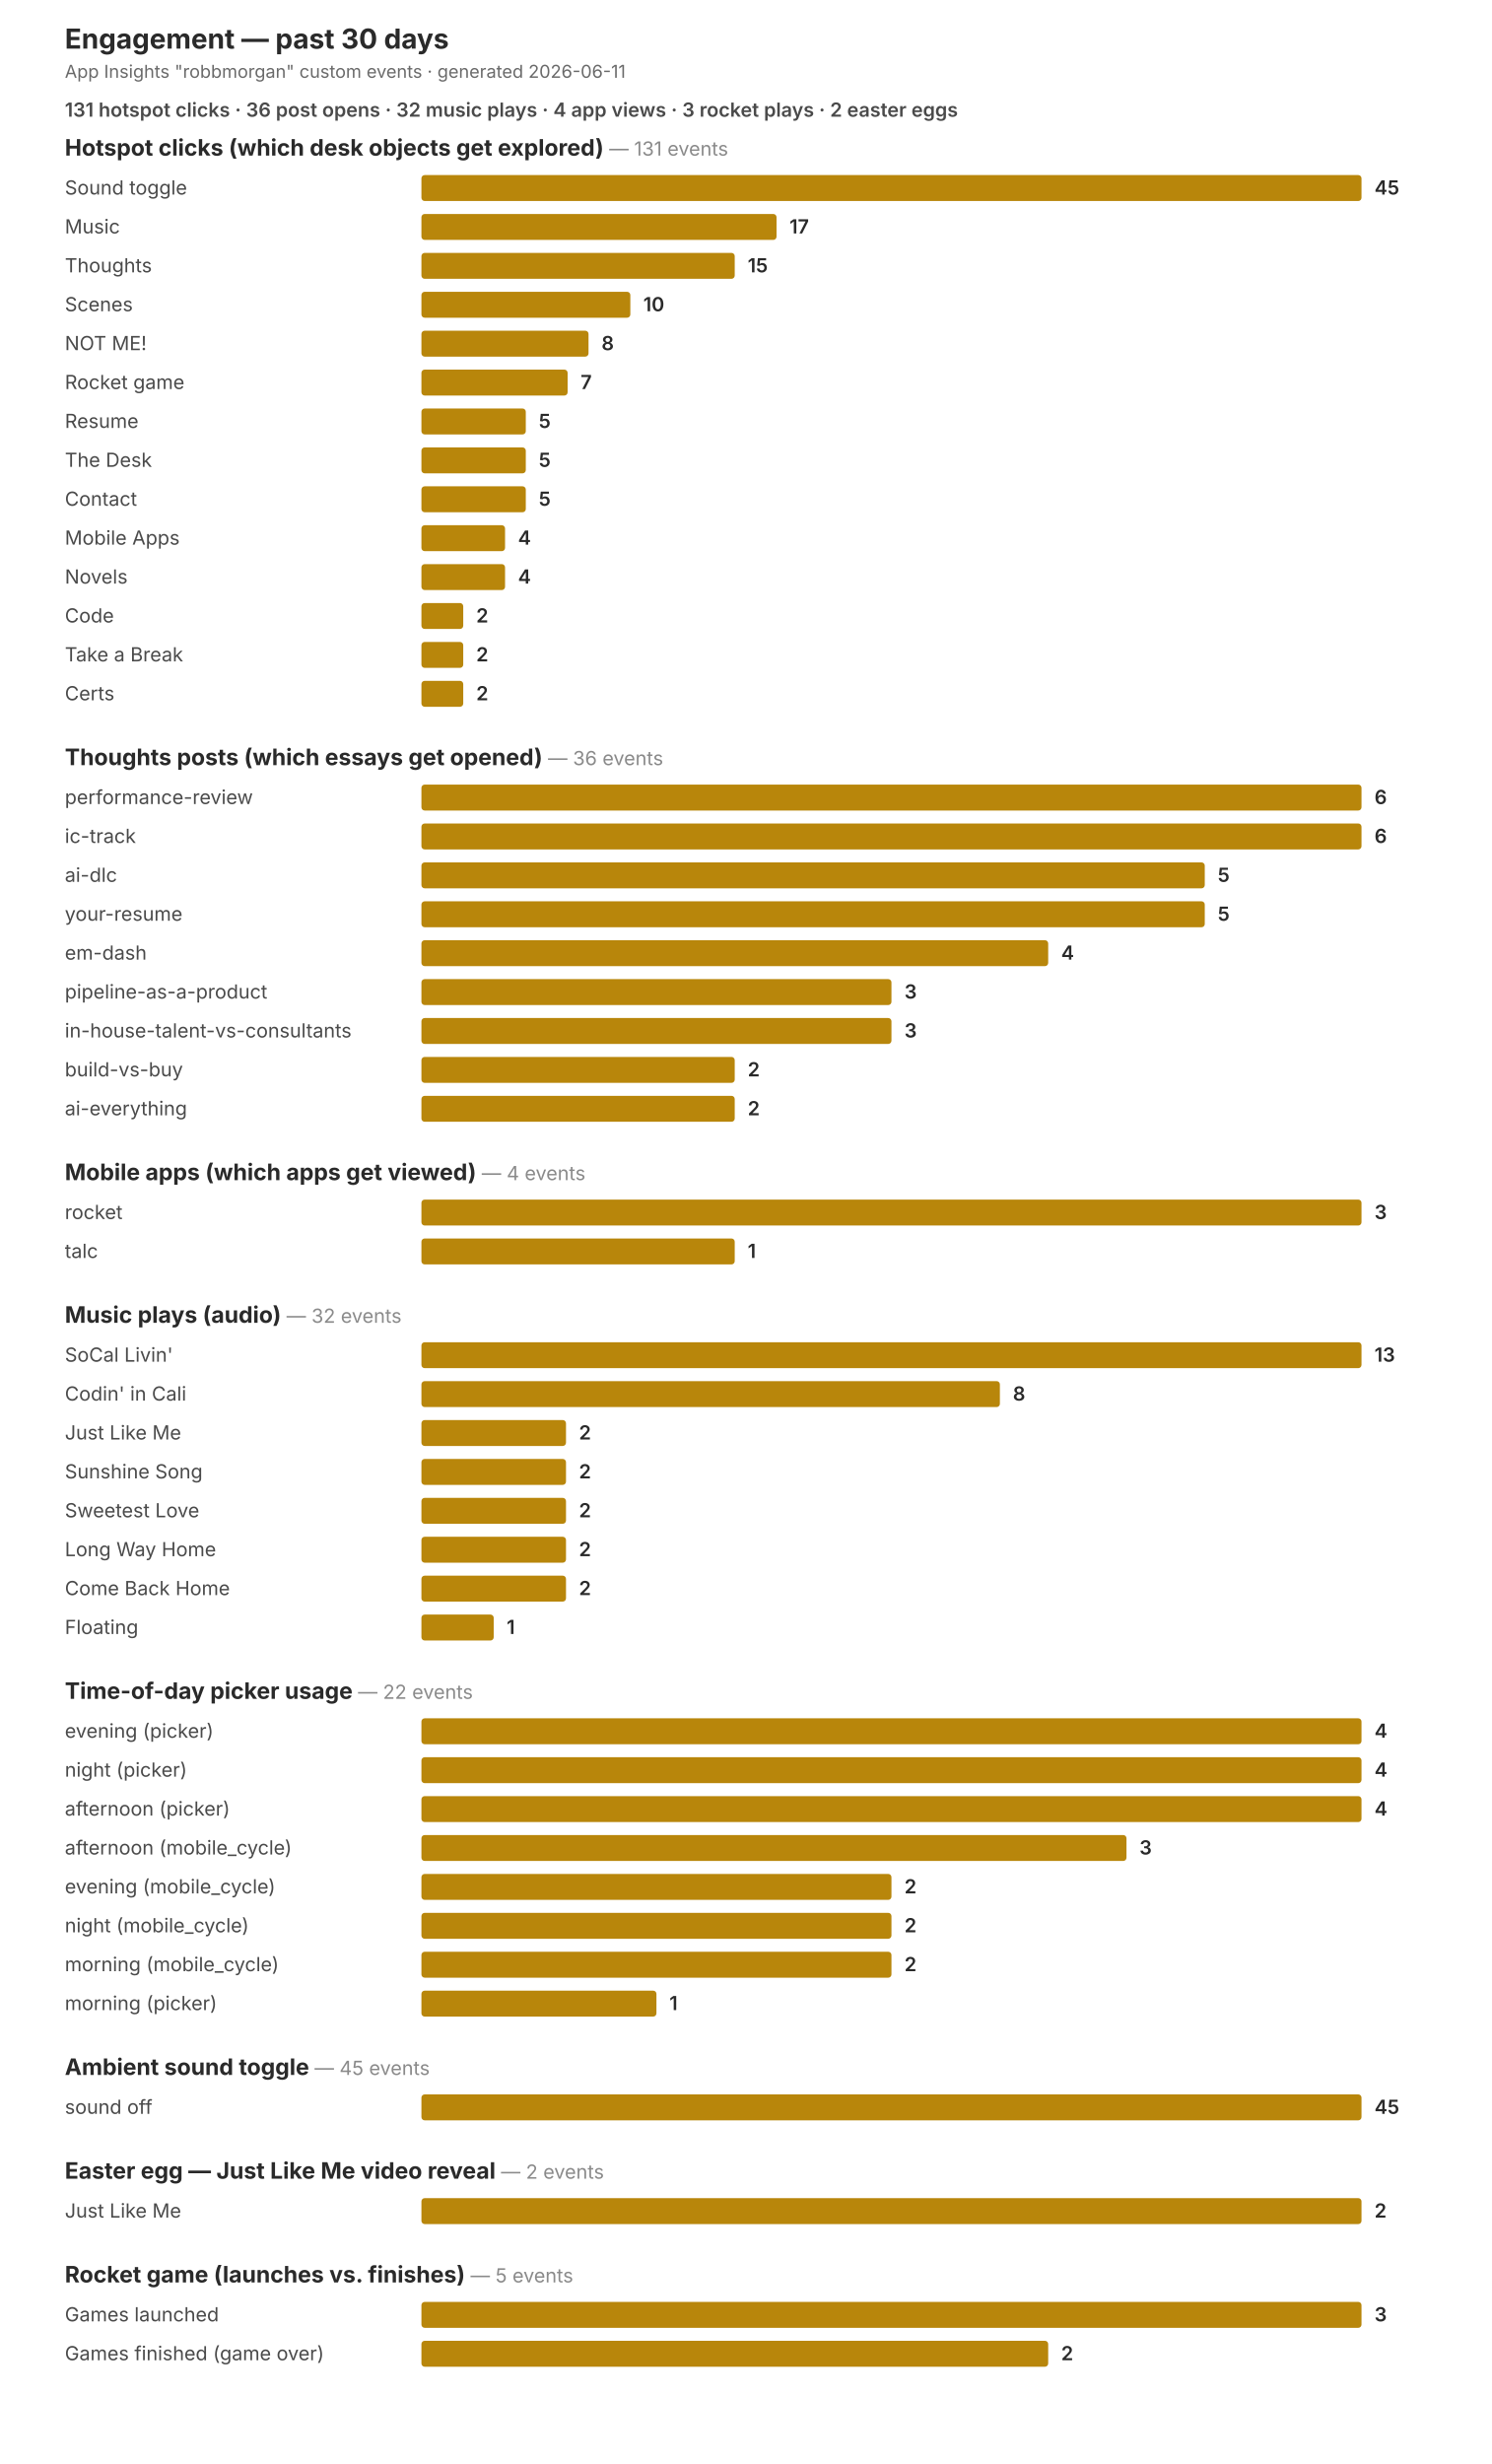
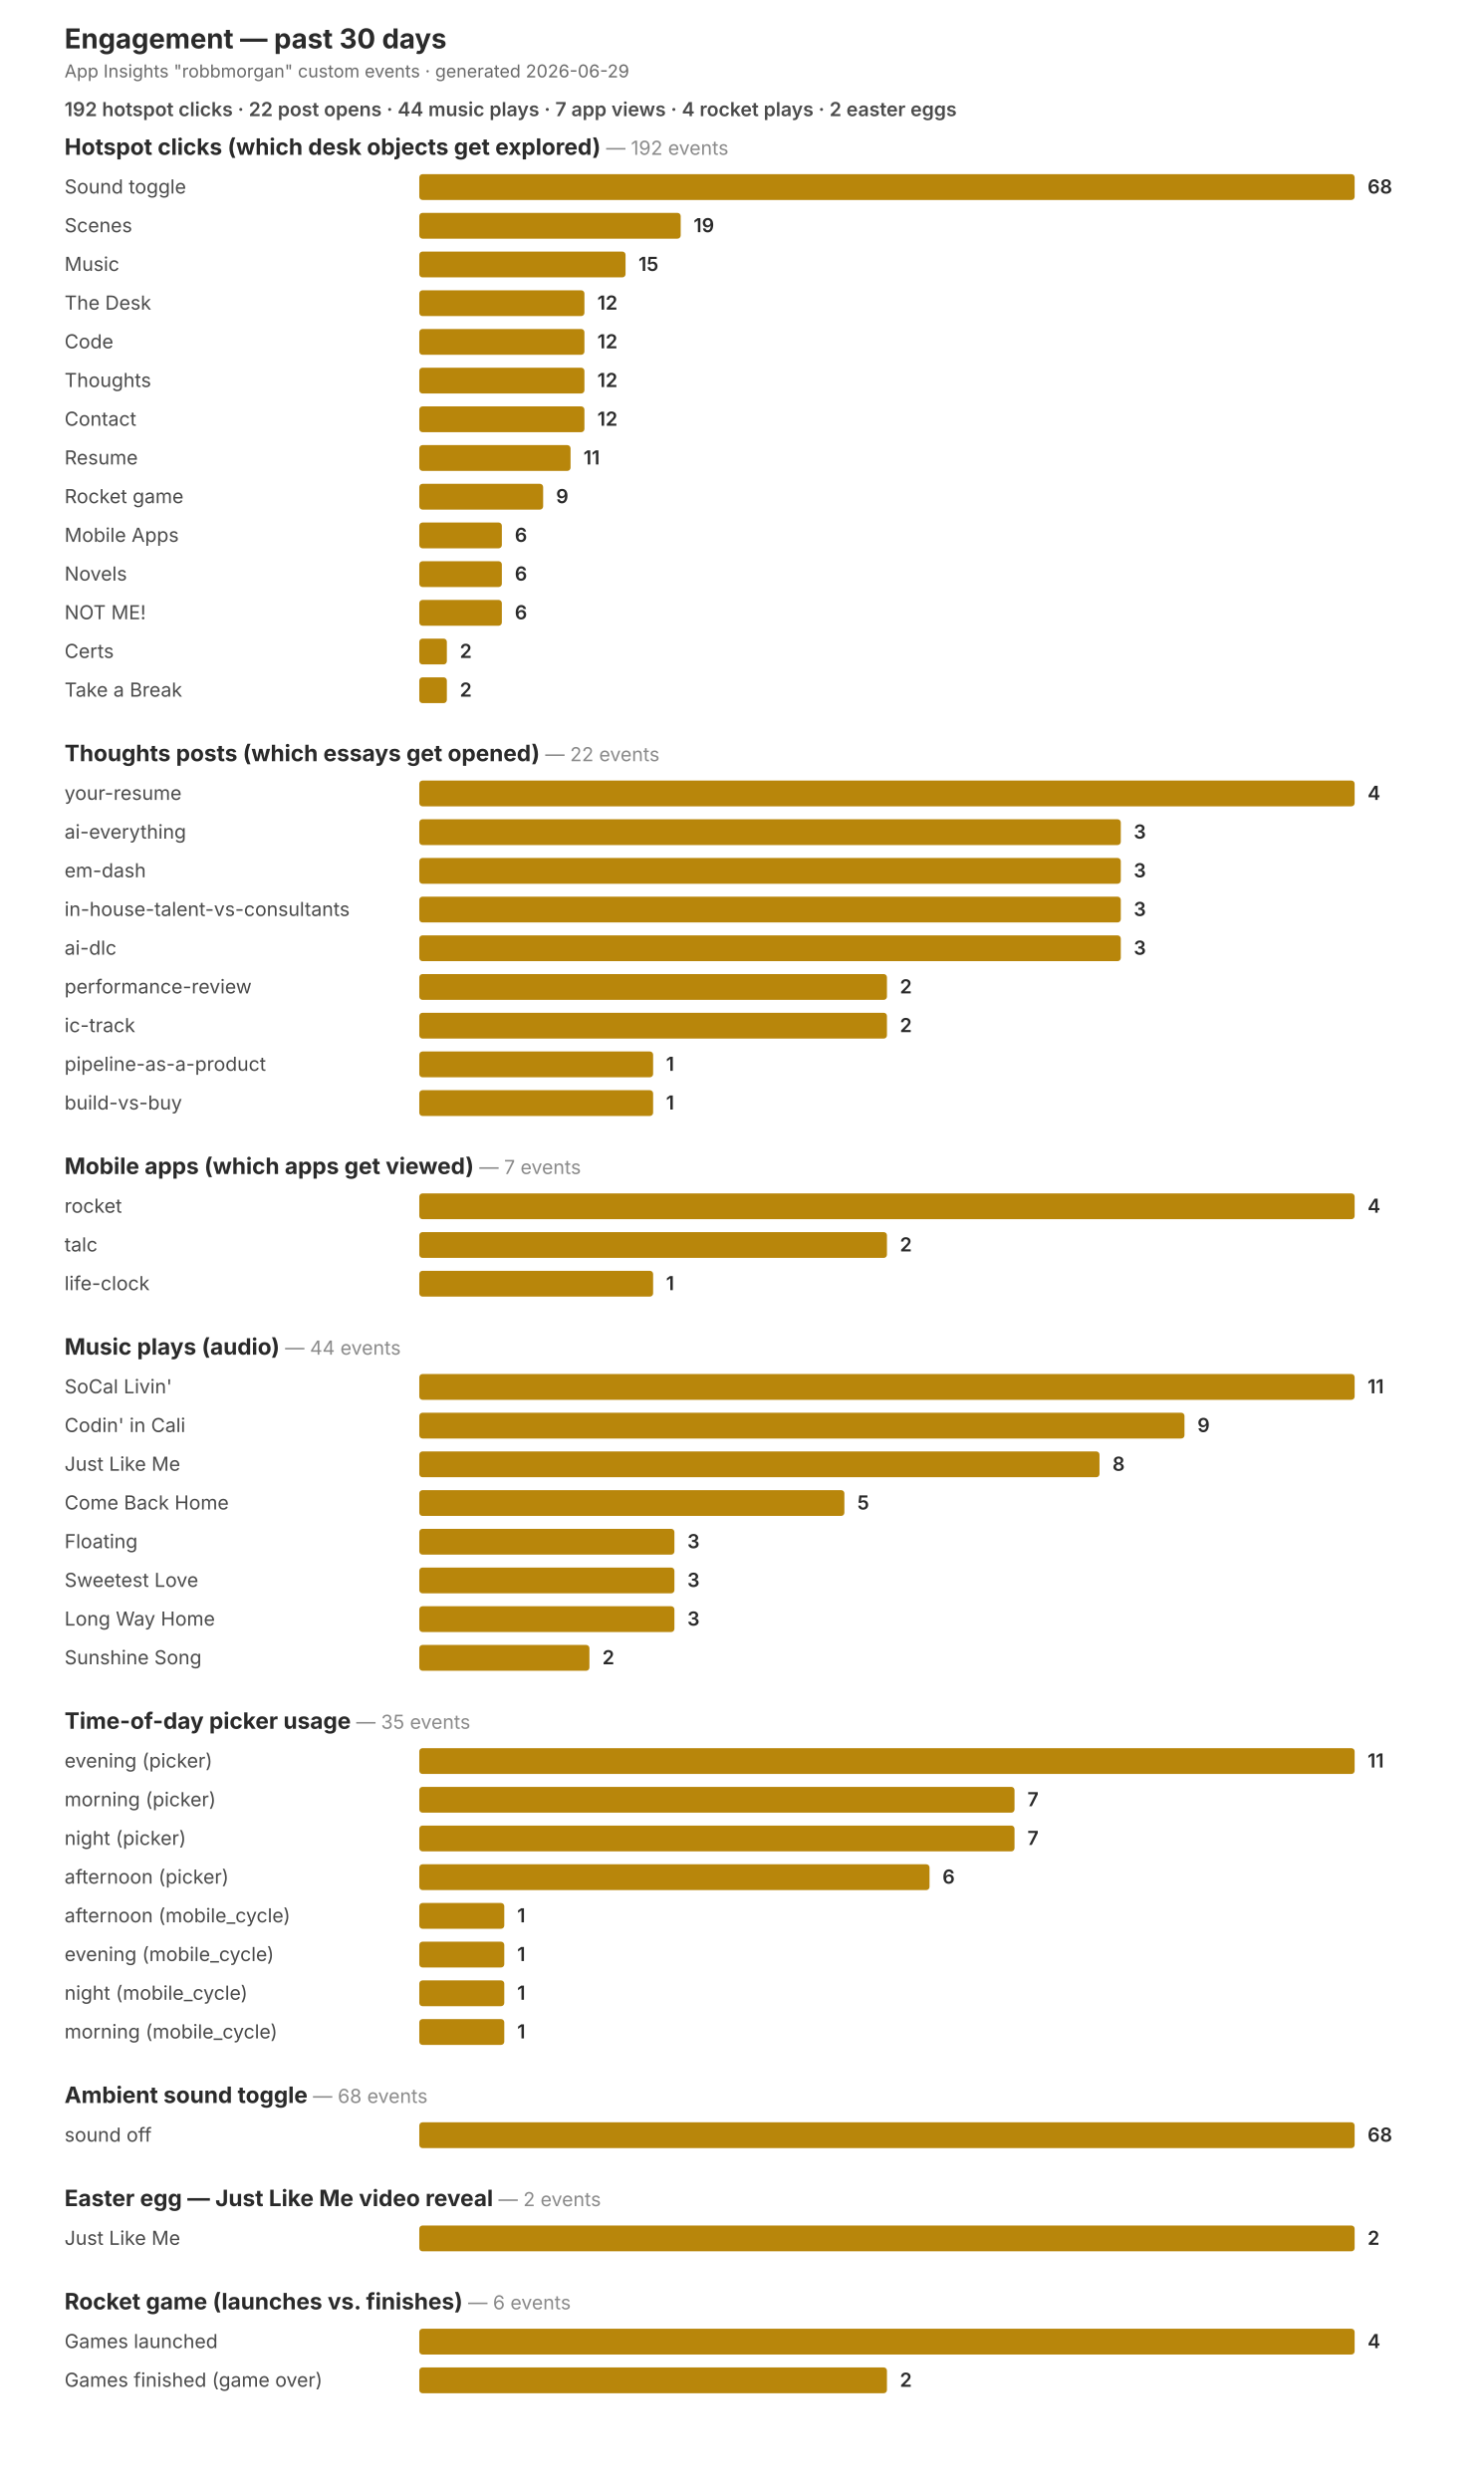
- <svg xmlns="http://www.w3.org/2000/svg" viewBox="0 0 920 1520" width="920" height="1520" font-family="-apple-system, BlinkMacSystemFont, system-ui, sans-serif">
+ <svg xmlns="http://www.w3.org/2000/svg" viewBox="0 0 920 1544" width="920" height="1544" font-family="-apple-system, BlinkMacSystemFont, system-ui, sans-serif">
  <style>
    .title       { font-size: 17px; font-weight: 700; fill: #2a2a2a; }
    .subtitle    { font-size: 11px; fill: #6a6a6a; }
    .summary     { font-size: 12px; fill: #4a4a4a; font-weight: 600; }
    .section-title { font-size: 14px; font-weight: 700; fill: #2a2a2a; }
    .section-total { font-size: 12px; font-weight: 400; fill: #8a8a8a; }
    .bar-label   { font-size: 12px; fill: #4a4a4a; }
    .bar         { fill: #b8860b; }
    .bar-value   { font-size: 12px; font-weight: 600; fill: #2a2a2a; }
    .empty       { font-size: 12px; fill: #8a8a8a; font-style: italic; }
  </style>
  <text x="40" y="30" class="title">Engagement — past 30 days</text>
-   <text x="40" y="48" class="subtitle">App Insights "robbmorgan" custom events · generated 2026-06-11</text>
-   <text x="40" y="72" class="summary">131 hotspot clicks · 36 post opens · 32 music plays · 4 app views · 3 rocket plays · 2 easter eggs</text>
-   <text x="40" y="96" class="section-title">Hotspot clicks (which desk objects get explored) <tspan class="section-total">— 131 events</tspan>
+   <text x="40" y="48" class="subtitle">App Insights "robbmorgan" custom events · generated 2026-06-29</text>
+   <text x="40" y="72" class="summary">192 hotspot clicks · 22 post opens · 44 music plays · 7 app views · 4 rocket plays · 2 easter eggs</text>
+   <text x="40" y="96" class="section-title">Hotspot clicks (which desk objects get explored) <tspan class="section-total">— 192 events</tspan>
  </text>
  <text x="40" y="120" class="bar-label">Sound toggle</text>
  <rect x="260" y="108" width="580.0" height="16" rx="2" class="bar" />
-   <text x="848.0" y="120" class="bar-value">45</text>
-   <text x="40" y="144" class="bar-label">Music</text>
-   <rect x="260" y="132" width="219.1" height="16" rx="2" class="bar" />
-   <text x="487.1" y="144" class="bar-value">17</text>
-   <text x="40" y="168" class="bar-label">Thoughts</text>
-   <rect x="260" y="156" width="193.3" height="16" rx="2" class="bar" />
-   <text x="461.3" y="168" class="bar-value">15</text>
-   <text x="40" y="192" class="bar-label">Scenes</text>
-   <rect x="260" y="180" width="128.9" height="16" rx="2" class="bar" />
-   <text x="396.9" y="192" class="bar-value">10</text>
-   <text x="40" y="216" class="bar-label">NOT ME!</text>
-   <rect x="260" y="204" width="103.1" height="16" rx="2" class="bar" />
-   <text x="371.1" y="216" class="bar-value">8</text>
-   <text x="40" y="240" class="bar-label">Rocket game</text>
-   <rect x="260" y="228" width="90.2" height="16" rx="2" class="bar" />
-   <text x="358.2" y="240" class="bar-value">7</text>
-   <text x="40" y="264" class="bar-label">Resume</text>
-   <rect x="260" y="252" width="64.4" height="16" rx="2" class="bar" />
-   <text x="332.4" y="264" class="bar-value">5</text>
-   <text x="40" y="288" class="bar-label">The Desk</text>
-   <rect x="260" y="276" width="64.4" height="16" rx="2" class="bar" />
-   <text x="332.4" y="288" class="bar-value">5</text>
-   <text x="40" y="312" class="bar-label">Contact</text>
-   <rect x="260" y="300" width="64.4" height="16" rx="2" class="bar" />
-   <text x="332.4" y="312" class="bar-value">5</text>
+   <text x="848.0" y="120" class="bar-value">68</text>
+   <text x="40" y="144" class="bar-label">Scenes</text>
+   <rect x="260" y="132" width="162.1" height="16" rx="2" class="bar" />
+   <text x="430.1" y="144" class="bar-value">19</text>
+   <text x="40" y="168" class="bar-label">Music</text>
+   <rect x="260" y="156" width="127.9" height="16" rx="2" class="bar" />
+   <text x="395.9" y="168" class="bar-value">15</text>
+   <text x="40" y="192" class="bar-label">The Desk</text>
+   <rect x="260" y="180" width="102.4" height="16" rx="2" class="bar" />
+   <text x="370.4" y="192" class="bar-value">12</text>
+   <text x="40" y="216" class="bar-label">Code</text>
+   <rect x="260" y="204" width="102.4" height="16" rx="2" class="bar" />
+   <text x="370.4" y="216" class="bar-value">12</text>
+   <text x="40" y="240" class="bar-label">Thoughts</text>
+   <rect x="260" y="228" width="102.4" height="16" rx="2" class="bar" />
+   <text x="370.4" y="240" class="bar-value">12</text>
+   <text x="40" y="264" class="bar-label">Contact</text>
+   <rect x="260" y="252" width="102.4" height="16" rx="2" class="bar" />
+   <text x="370.4" y="264" class="bar-value">12</text>
+   <text x="40" y="288" class="bar-label">Resume</text>
+   <rect x="260" y="276" width="93.8" height="16" rx="2" class="bar" />
+   <text x="361.8" y="288" class="bar-value">11</text>
+   <text x="40" y="312" class="bar-label">Rocket game</text>
+   <rect x="260" y="300" width="76.8" height="16" rx="2" class="bar" />
+   <text x="344.8" y="312" class="bar-value">9</text>
  <text x="40" y="336" class="bar-label">Mobile Apps</text>
-   <rect x="260" y="324" width="51.6" height="16" rx="2" class="bar" />
-   <text x="319.6" y="336" class="bar-value">4</text>
+   <rect x="260" y="324" width="51.2" height="16" rx="2" class="bar" />
+   <text x="319.2" y="336" class="bar-value">6</text>
  <text x="40" y="360" class="bar-label">Novels</text>
-   <rect x="260" y="348" width="51.6" height="16" rx="2" class="bar" />
-   <text x="319.6" y="360" class="bar-value">4</text>
-   <text x="40" y="384" class="bar-label">Code</text>
-   <rect x="260" y="372" width="25.8" height="16" rx="2" class="bar" />
-   <text x="293.8" y="384" class="bar-value">2</text>
-   <text x="40" y="408" class="bar-label">Take a Break</text>
-   <rect x="260" y="396" width="25.8" height="16" rx="2" class="bar" />
-   <text x="293.8" y="408" class="bar-value">2</text>
-   <text x="40" y="432" class="bar-label">Certs</text>
-   <rect x="260" y="420" width="25.8" height="16" rx="2" class="bar" />
-   <text x="293.8" y="432" class="bar-value">2</text>
-   <text x="40" y="472" class="section-title">Thoughts posts (which essays get opened) <tspan class="section-total">— 36 events</tspan>
+   <rect x="260" y="348" width="51.2" height="16" rx="2" class="bar" />
+   <text x="319.2" y="360" class="bar-value">6</text>
+   <text x="40" y="384" class="bar-label">NOT ME!</text>
+   <rect x="260" y="372" width="51.2" height="16" rx="2" class="bar" />
+   <text x="319.2" y="384" class="bar-value">6</text>
+   <text x="40" y="408" class="bar-label">Certs</text>
+   <rect x="260" y="396" width="17.1" height="16" rx="2" class="bar" />
+   <text x="285.1" y="408" class="bar-value">2</text>
+   <text x="40" y="432" class="bar-label">Take a Break</text>
+   <rect x="260" y="420" width="17.1" height="16" rx="2" class="bar" />
+   <text x="285.1" y="432" class="bar-value">2</text>
+   <text x="40" y="472" class="section-title">Thoughts posts (which essays get opened) <tspan class="section-total">— 22 events</tspan>
  </text>
-   <text x="40" y="496" class="bar-label">performance-review</text>
+   <text x="40" y="496" class="bar-label">your-resume</text>
  <rect x="260" y="484" width="580.0" height="16" rx="2" class="bar" />
-   <text x="848.0" y="496" class="bar-value">6</text>
-   <text x="40" y="520" class="bar-label">ic-track</text>
-   <rect x="260" y="508" width="580.0" height="16" rx="2" class="bar" />
-   <text x="848.0" y="520" class="bar-value">6</text>
-   <text x="40" y="544" class="bar-label">ai-dlc</text>
-   <rect x="260" y="532" width="483.3" height="16" rx="2" class="bar" />
-   <text x="751.3" y="544" class="bar-value">5</text>
-   <text x="40" y="568" class="bar-label">your-resume</text>
-   <rect x="260" y="556" width="483.3" height="16" rx="2" class="bar" />
-   <text x="751.3" y="568" class="bar-value">5</text>
-   <text x="40" y="592" class="bar-label">em-dash</text>
-   <rect x="260" y="580" width="386.7" height="16" rx="2" class="bar" />
-   <text x="654.7" y="592" class="bar-value">4</text>
-   <text x="40" y="616" class="bar-label">pipeline-as-a-product</text>
+   <text x="848.0" y="496" class="bar-value">4</text>
+   <text x="40" y="520" class="bar-label">ai-everything</text>
+   <rect x="260" y="508" width="435.0" height="16" rx="2" class="bar" />
+   <text x="703.0" y="520" class="bar-value">3</text>
+   <text x="40" y="544" class="bar-label">em-dash</text>
+   <rect x="260" y="532" width="435.0" height="16" rx="2" class="bar" />
+   <text x="703.0" y="544" class="bar-value">3</text>
+   <text x="40" y="568" class="bar-label">in-house-talent-vs-consultants</text>
+   <rect x="260" y="556" width="435.0" height="16" rx="2" class="bar" />
+   <text x="703.0" y="568" class="bar-value">3</text>
+   <text x="40" y="592" class="bar-label">ai-dlc</text>
+   <rect x="260" y="580" width="435.0" height="16" rx="2" class="bar" />
+   <text x="703.0" y="592" class="bar-value">3</text>
+   <text x="40" y="616" class="bar-label">performance-review</text>
  <rect x="260" y="604" width="290.0" height="16" rx="2" class="bar" />
-   <text x="558.0" y="616" class="bar-value">3</text>
-   <text x="40" y="640" class="bar-label">in-house-talent-vs-consultants</text>
+   <text x="558.0" y="616" class="bar-value">2</text>
+   <text x="40" y="640" class="bar-label">ic-track</text>
  <rect x="260" y="628" width="290.0" height="16" rx="2" class="bar" />
-   <text x="558.0" y="640" class="bar-value">3</text>
-   <text x="40" y="664" class="bar-label">build-vs-buy</text>
-   <rect x="260" y="652" width="193.3" height="16" rx="2" class="bar" />
-   <text x="461.3" y="664" class="bar-value">2</text>
-   <text x="40" y="688" class="bar-label">ai-everything</text>
-   <rect x="260" y="676" width="193.3" height="16" rx="2" class="bar" />
-   <text x="461.3" y="688" class="bar-value">2</text>
-   <text x="40" y="728" class="section-title">Mobile apps (which apps get viewed) <tspan class="section-total">— 4 events</tspan>
+   <text x="558.0" y="640" class="bar-value">2</text>
+   <text x="40" y="664" class="bar-label">pipeline-as-a-product</text>
+   <rect x="260" y="652" width="145.0" height="16" rx="2" class="bar" />
+   <text x="413.0" y="664" class="bar-value">1</text>
+   <text x="40" y="688" class="bar-label">build-vs-buy</text>
+   <rect x="260" y="676" width="145.0" height="16" rx="2" class="bar" />
+   <text x="413.0" y="688" class="bar-value">1</text>
+   <text x="40" y="728" class="section-title">Mobile apps (which apps get viewed) <tspan class="section-total">— 7 events</tspan>
  </text>
  <text x="40" y="752" class="bar-label">rocket</text>
  <rect x="260" y="740" width="580.0" height="16" rx="2" class="bar" />
-   <text x="848.0" y="752" class="bar-value">3</text>
+   <text x="848.0" y="752" class="bar-value">4</text>
  <text x="40" y="776" class="bar-label">talc</text>
-   <rect x="260" y="764" width="193.3" height="16" rx="2" class="bar" />
-   <text x="461.3" y="776" class="bar-value">1</text>
-   <text x="40" y="816" class="section-title">Music plays (audio) <tspan class="section-total">— 32 events</tspan>
+   <rect x="260" y="764" width="290.0" height="16" rx="2" class="bar" />
+   <text x="558.0" y="776" class="bar-value">2</text>
+   <text x="40" y="800" class="bar-label">life-clock</text>
+   <rect x="260" y="788" width="145.0" height="16" rx="2" class="bar" />
+   <text x="413.0" y="800" class="bar-value">1</text>
+   <text x="40" y="840" class="section-title">Music plays (audio) <tspan class="section-total">— 44 events</tspan>
  </text>
-   <text x="40" y="840" class="bar-label">SoCal Livin'</text>
-   <rect x="260" y="828" width="580.0" height="16" rx="2" class="bar" />
-   <text x="848.0" y="840" class="bar-value">13</text>
-   <text x="40" y="864" class="bar-label">Codin' in Cali</text>
-   <rect x="260" y="852" width="356.9" height="16" rx="2" class="bar" />
-   <text x="624.9" y="864" class="bar-value">8</text>
-   <text x="40" y="888" class="bar-label">Just Like Me</text>
-   <rect x="260" y="876" width="89.2" height="16" rx="2" class="bar" />
-   <text x="357.2" y="888" class="bar-value">2</text>
-   <text x="40" y="912" class="bar-label">Sunshine Song</text>
-   <rect x="260" y="900" width="89.2" height="16" rx="2" class="bar" />
-   <text x="357.2" y="912" class="bar-value">2</text>
-   <text x="40" y="936" class="bar-label">Sweetest Love</text>
-   <rect x="260" y="924" width="89.2" height="16" rx="2" class="bar" />
-   <text x="357.2" y="936" class="bar-value">2</text>
-   <text x="40" y="960" class="bar-label">Long Way Home</text>
-   <rect x="260" y="948" width="89.2" height="16" rx="2" class="bar" />
-   <text x="357.2" y="960" class="bar-value">2</text>
-   <text x="40" y="984" class="bar-label">Come Back Home</text>
-   <rect x="260" y="972" width="89.2" height="16" rx="2" class="bar" />
-   <text x="357.2" y="984" class="bar-value">2</text>
-   <text x="40" y="1008" class="bar-label">Floating</text>
-   <rect x="260" y="996" width="44.6" height="16" rx="2" class="bar" />
-   <text x="312.6" y="1008" class="bar-value">1</text>
-   <text x="40" y="1048" class="section-title">Time-of-day picker usage <tspan class="section-total">— 22 events</tspan>
+   <text x="40" y="864" class="bar-label">SoCal Livin'</text>
+   <rect x="260" y="852" width="580.0" height="16" rx="2" class="bar" />
+   <text x="848.0" y="864" class="bar-value">11</text>
+   <text x="40" y="888" class="bar-label">Codin' in Cali</text>
+   <rect x="260" y="876" width="474.5" height="16" rx="2" class="bar" />
+   <text x="742.5" y="888" class="bar-value">9</text>
+   <text x="40" y="912" class="bar-label">Just Like Me</text>
+   <rect x="260" y="900" width="421.8" height="16" rx="2" class="bar" />
+   <text x="689.8" y="912" class="bar-value">8</text>
+   <text x="40" y="936" class="bar-label">Come Back Home</text>
+   <rect x="260" y="924" width="263.6" height="16" rx="2" class="bar" />
+   <text x="531.6" y="936" class="bar-value">5</text>
+   <text x="40" y="960" class="bar-label">Floating</text>
+   <rect x="260" y="948" width="158.2" height="16" rx="2" class="bar" />
+   <text x="426.2" y="960" class="bar-value">3</text>
+   <text x="40" y="984" class="bar-label">Sweetest Love</text>
+   <rect x="260" y="972" width="158.2" height="16" rx="2" class="bar" />
+   <text x="426.2" y="984" class="bar-value">3</text>
+   <text x="40" y="1008" class="bar-label">Long Way Home</text>
+   <rect x="260" y="996" width="158.2" height="16" rx="2" class="bar" />
+   <text x="426.2" y="1008" class="bar-value">3</text>
+   <text x="40" y="1032" class="bar-label">Sunshine Song</text>
+   <rect x="260" y="1020" width="105.5" height="16" rx="2" class="bar" />
+   <text x="373.5" y="1032" class="bar-value">2</text>
+   <text x="40" y="1072" class="section-title">Time-of-day picker usage <tspan class="section-total">— 35 events</tspan>
  </text>
-   <text x="40" y="1072" class="bar-label">evening (picker)</text>
-   <rect x="260" y="1060" width="580.0" height="16" rx="2" class="bar" />
-   <text x="848.0" y="1072" class="bar-value">4</text>
-   <text x="40" y="1096" class="bar-label">night (picker)</text>
+   <text x="40" y="1096" class="bar-label">evening (picker)</text>
  <rect x="260" y="1084" width="580.0" height="16" rx="2" class="bar" />
-   <text x="848.0" y="1096" class="bar-value">4</text>
-   <text x="40" y="1120" class="bar-label">afternoon (picker)</text>
-   <rect x="260" y="1108" width="580.0" height="16" rx="2" class="bar" />
-   <text x="848.0" y="1120" class="bar-value">4</text>
-   <text x="40" y="1144" class="bar-label">afternoon (mobile_cycle)</text>
-   <rect x="260" y="1132" width="435.0" height="16" rx="2" class="bar" />
-   <text x="703.0" y="1144" class="bar-value">3</text>
-   <text x="40" y="1168" class="bar-label">evening (mobile_cycle)</text>
-   <rect x="260" y="1156" width="290.0" height="16" rx="2" class="bar" />
-   <text x="558.0" y="1168" class="bar-value">2</text>
-   <text x="40" y="1192" class="bar-label">night (mobile_cycle)</text>
-   <rect x="260" y="1180" width="290.0" height="16" rx="2" class="bar" />
-   <text x="558.0" y="1192" class="bar-value">2</text>
-   <text x="40" y="1216" class="bar-label">morning (mobile_cycle)</text>
-   <rect x="260" y="1204" width="290.0" height="16" rx="2" class="bar" />
-   <text x="558.0" y="1216" class="bar-value">2</text>
-   <text x="40" y="1240" class="bar-label">morning (picker)</text>
-   <rect x="260" y="1228" width="145.0" height="16" rx="2" class="bar" />
-   <text x="413.0" y="1240" class="bar-value">1</text>
-   <text x="40" y="1280" class="section-title">Ambient sound toggle <tspan class="section-total">— 45 events</tspan>
+   <text x="848.0" y="1096" class="bar-value">11</text>
+   <text x="40" y="1120" class="bar-label">morning (picker)</text>
+   <rect x="260" y="1108" width="369.1" height="16" rx="2" class="bar" />
+   <text x="637.1" y="1120" class="bar-value">7</text>
+   <text x="40" y="1144" class="bar-label">night (picker)</text>
+   <rect x="260" y="1132" width="369.1" height="16" rx="2" class="bar" />
+   <text x="637.1" y="1144" class="bar-value">7</text>
+   <text x="40" y="1168" class="bar-label">afternoon (picker)</text>
+   <rect x="260" y="1156" width="316.4" height="16" rx="2" class="bar" />
+   <text x="584.4" y="1168" class="bar-value">6</text>
+   <text x="40" y="1192" class="bar-label">afternoon (mobile_cycle)</text>
+   <rect x="260" y="1180" width="52.7" height="16" rx="2" class="bar" />
+   <text x="320.7" y="1192" class="bar-value">1</text>
+   <text x="40" y="1216" class="bar-label">evening (mobile_cycle)</text>
+   <rect x="260" y="1204" width="52.7" height="16" rx="2" class="bar" />
+   <text x="320.7" y="1216" class="bar-value">1</text>
+   <text x="40" y="1240" class="bar-label">night (mobile_cycle)</text>
+   <rect x="260" y="1228" width="52.7" height="16" rx="2" class="bar" />
+   <text x="320.7" y="1240" class="bar-value">1</text>
+   <text x="40" y="1264" class="bar-label">morning (mobile_cycle)</text>
+   <rect x="260" y="1252" width="52.7" height="16" rx="2" class="bar" />
+   <text x="320.7" y="1264" class="bar-value">1</text>
+   <text x="40" y="1304" class="section-title">Ambient sound toggle <tspan class="section-total">— 68 events</tspan>
  </text>
-   <text x="40" y="1304" class="bar-label">sound off</text>
-   <rect x="260" y="1292" width="580.0" height="16" rx="2" class="bar" />
-   <text x="848.0" y="1304" class="bar-value">45</text>
-   <text x="40" y="1344" class="section-title">Easter egg — Just Like Me video reveal <tspan class="section-total">— 2 events</tspan>
+   <text x="40" y="1328" class="bar-label">sound off</text>
+   <rect x="260" y="1316" width="580.0" height="16" rx="2" class="bar" />
+   <text x="848.0" y="1328" class="bar-value">68</text>
+   <text x="40" y="1368" class="section-title">Easter egg — Just Like Me video reveal <tspan class="section-total">— 2 events</tspan>
  </text>
-   <text x="40" y="1368" class="bar-label">Just Like Me</text>
-   <rect x="260" y="1356" width="580.0" height="16" rx="2" class="bar" />
-   <text x="848.0" y="1368" class="bar-value">2</text>
-   <text x="40" y="1408" class="section-title">Rocket game (launches vs. finishes) <tspan class="section-total">— 5 events</tspan>
+   <text x="40" y="1392" class="bar-label">Just Like Me</text>
+   <rect x="260" y="1380" width="580.0" height="16" rx="2" class="bar" />
+   <text x="848.0" y="1392" class="bar-value">2</text>
+   <text x="40" y="1432" class="section-title">Rocket game (launches vs. finishes) <tspan class="section-total">— 6 events</tspan>
  </text>
-   <text x="40" y="1432" class="bar-label">Games launched</text>
-   <rect x="260" y="1420" width="580.0" height="16" rx="2" class="bar" />
-   <text x="848.0" y="1432" class="bar-value">3</text>
-   <text x="40" y="1456" class="bar-label">Games finished (game over)</text>
-   <rect x="260" y="1444" width="386.7" height="16" rx="2" class="bar" />
-   <text x="654.7" y="1456" class="bar-value">2</text>
+   <text x="40" y="1456" class="bar-label">Games launched</text>
+   <rect x="260" y="1444" width="580.0" height="16" rx="2" class="bar" />
+   <text x="848.0" y="1456" class="bar-value">4</text>
+   <text x="40" y="1480" class="bar-label">Games finished (game over)</text>
+   <rect x="260" y="1468" width="290.0" height="16" rx="2" class="bar" />
+   <text x="558.0" y="1480" class="bar-value">2</text>
</svg>
